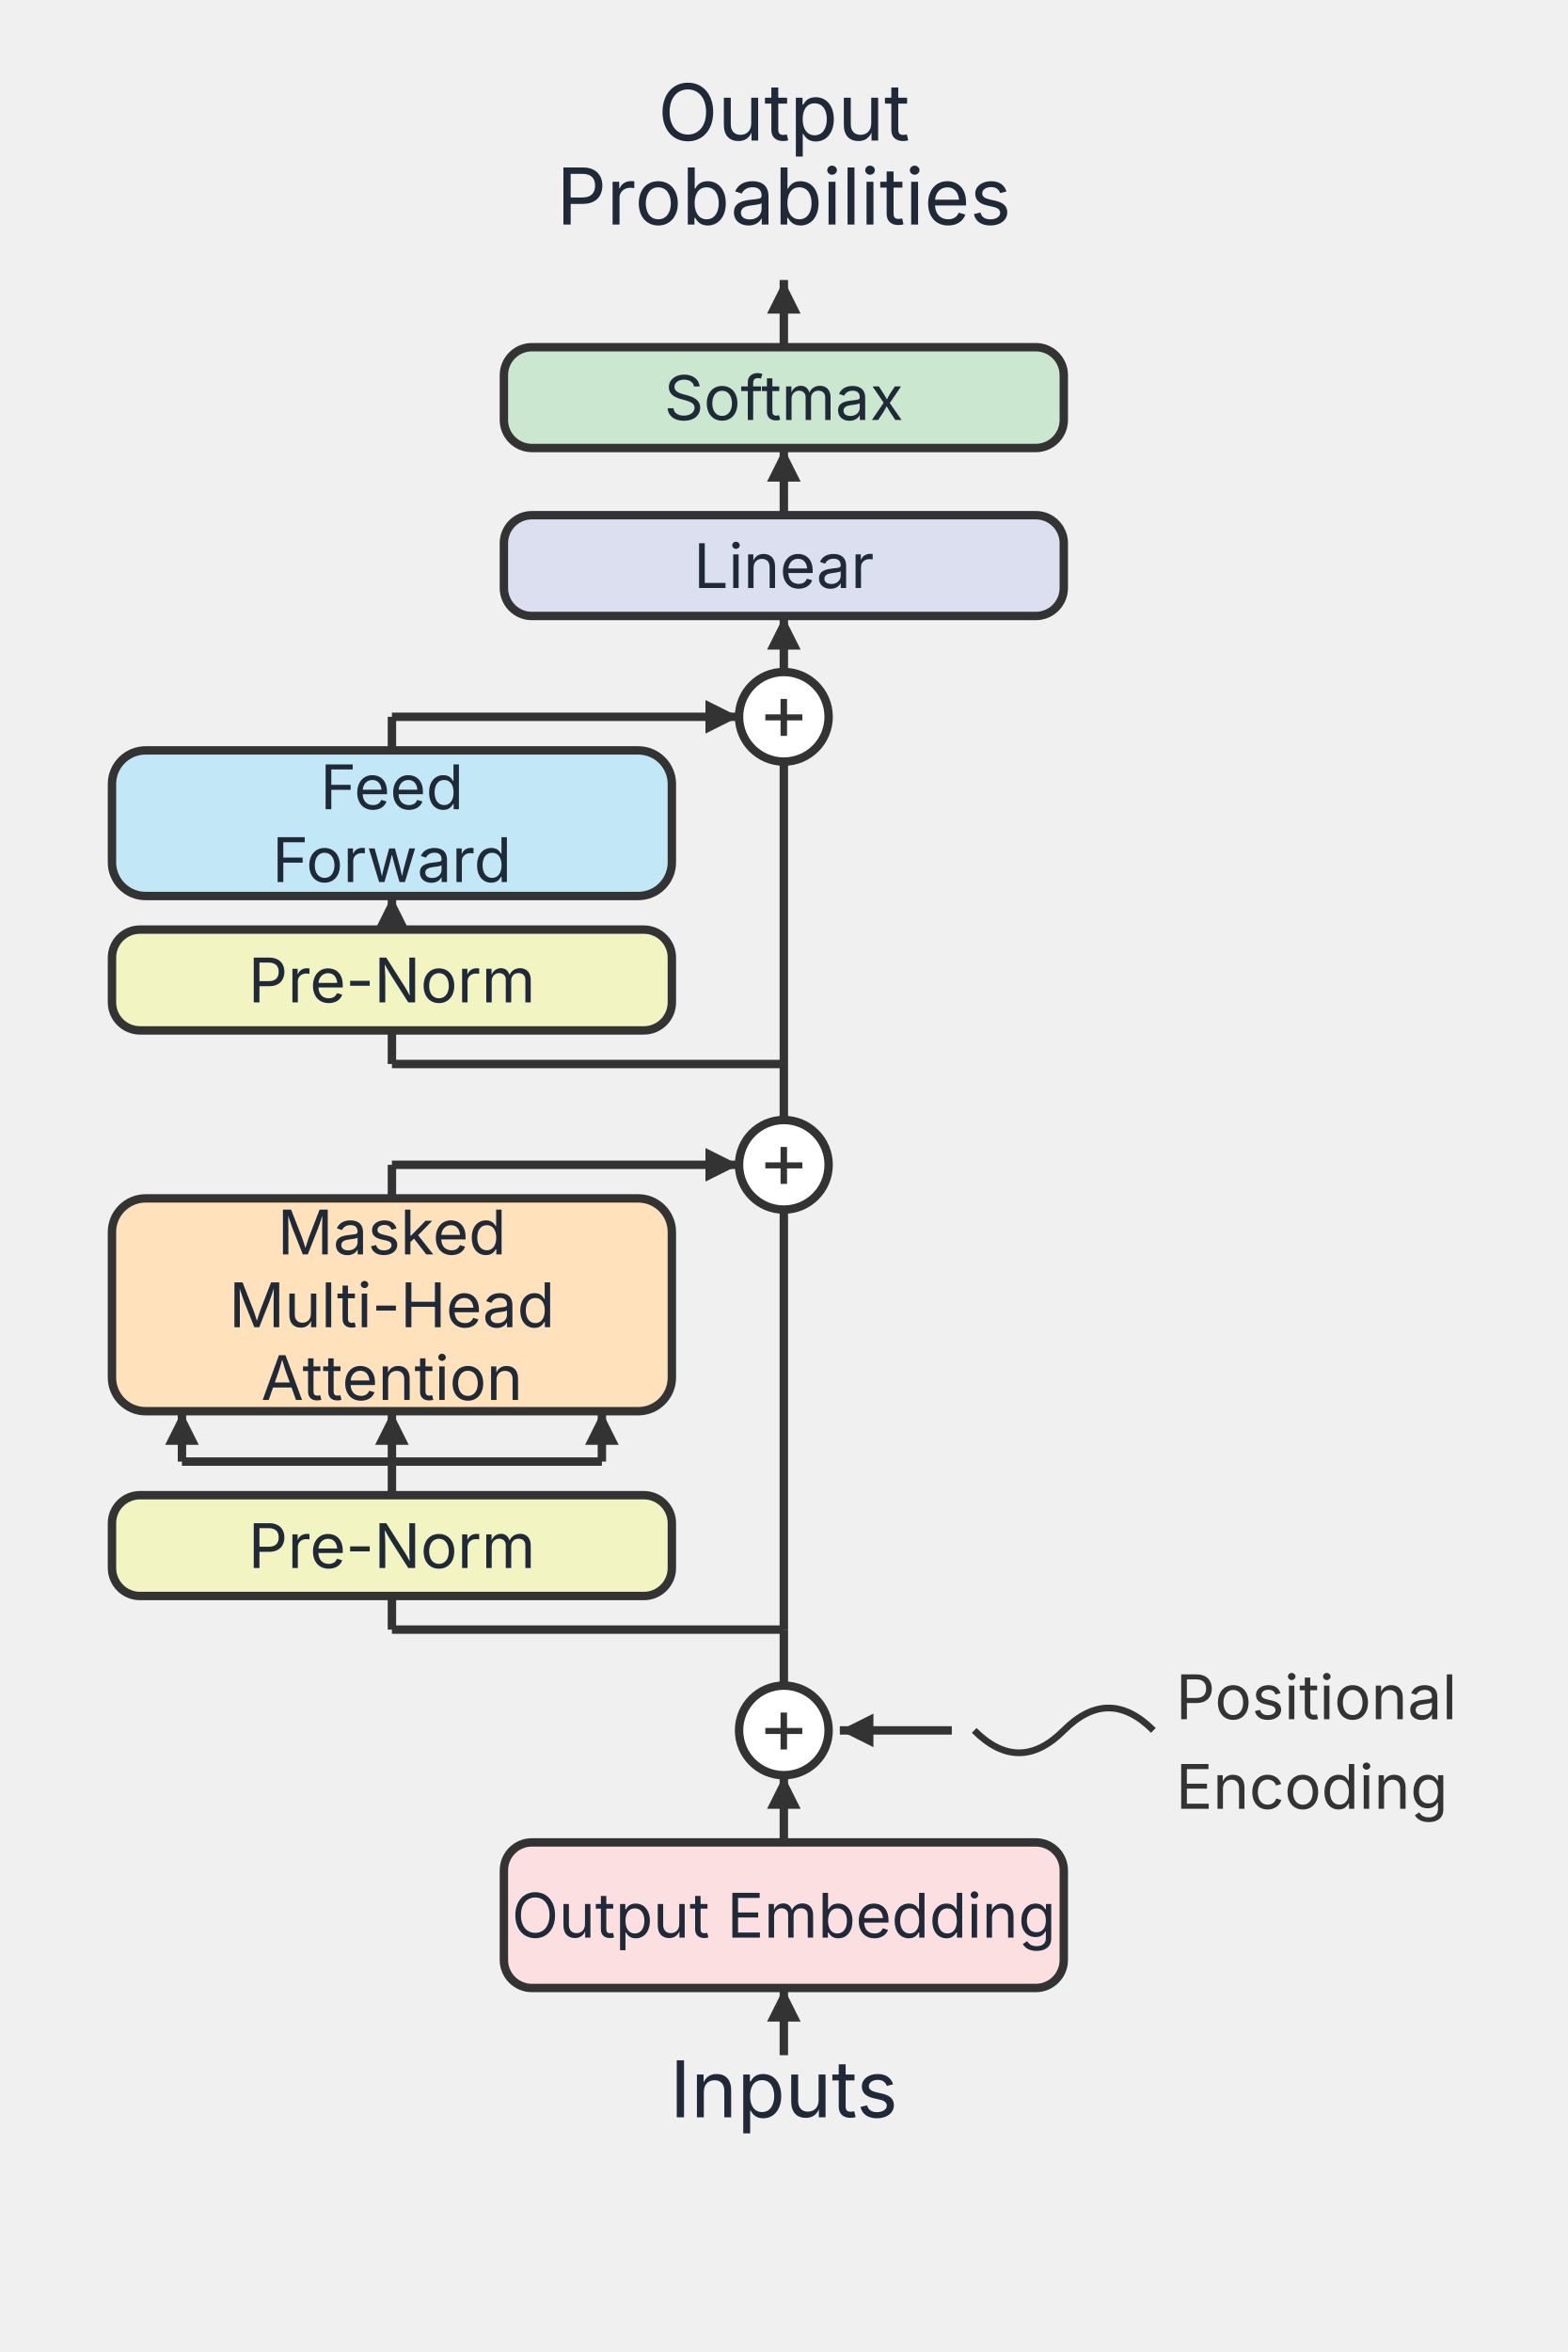
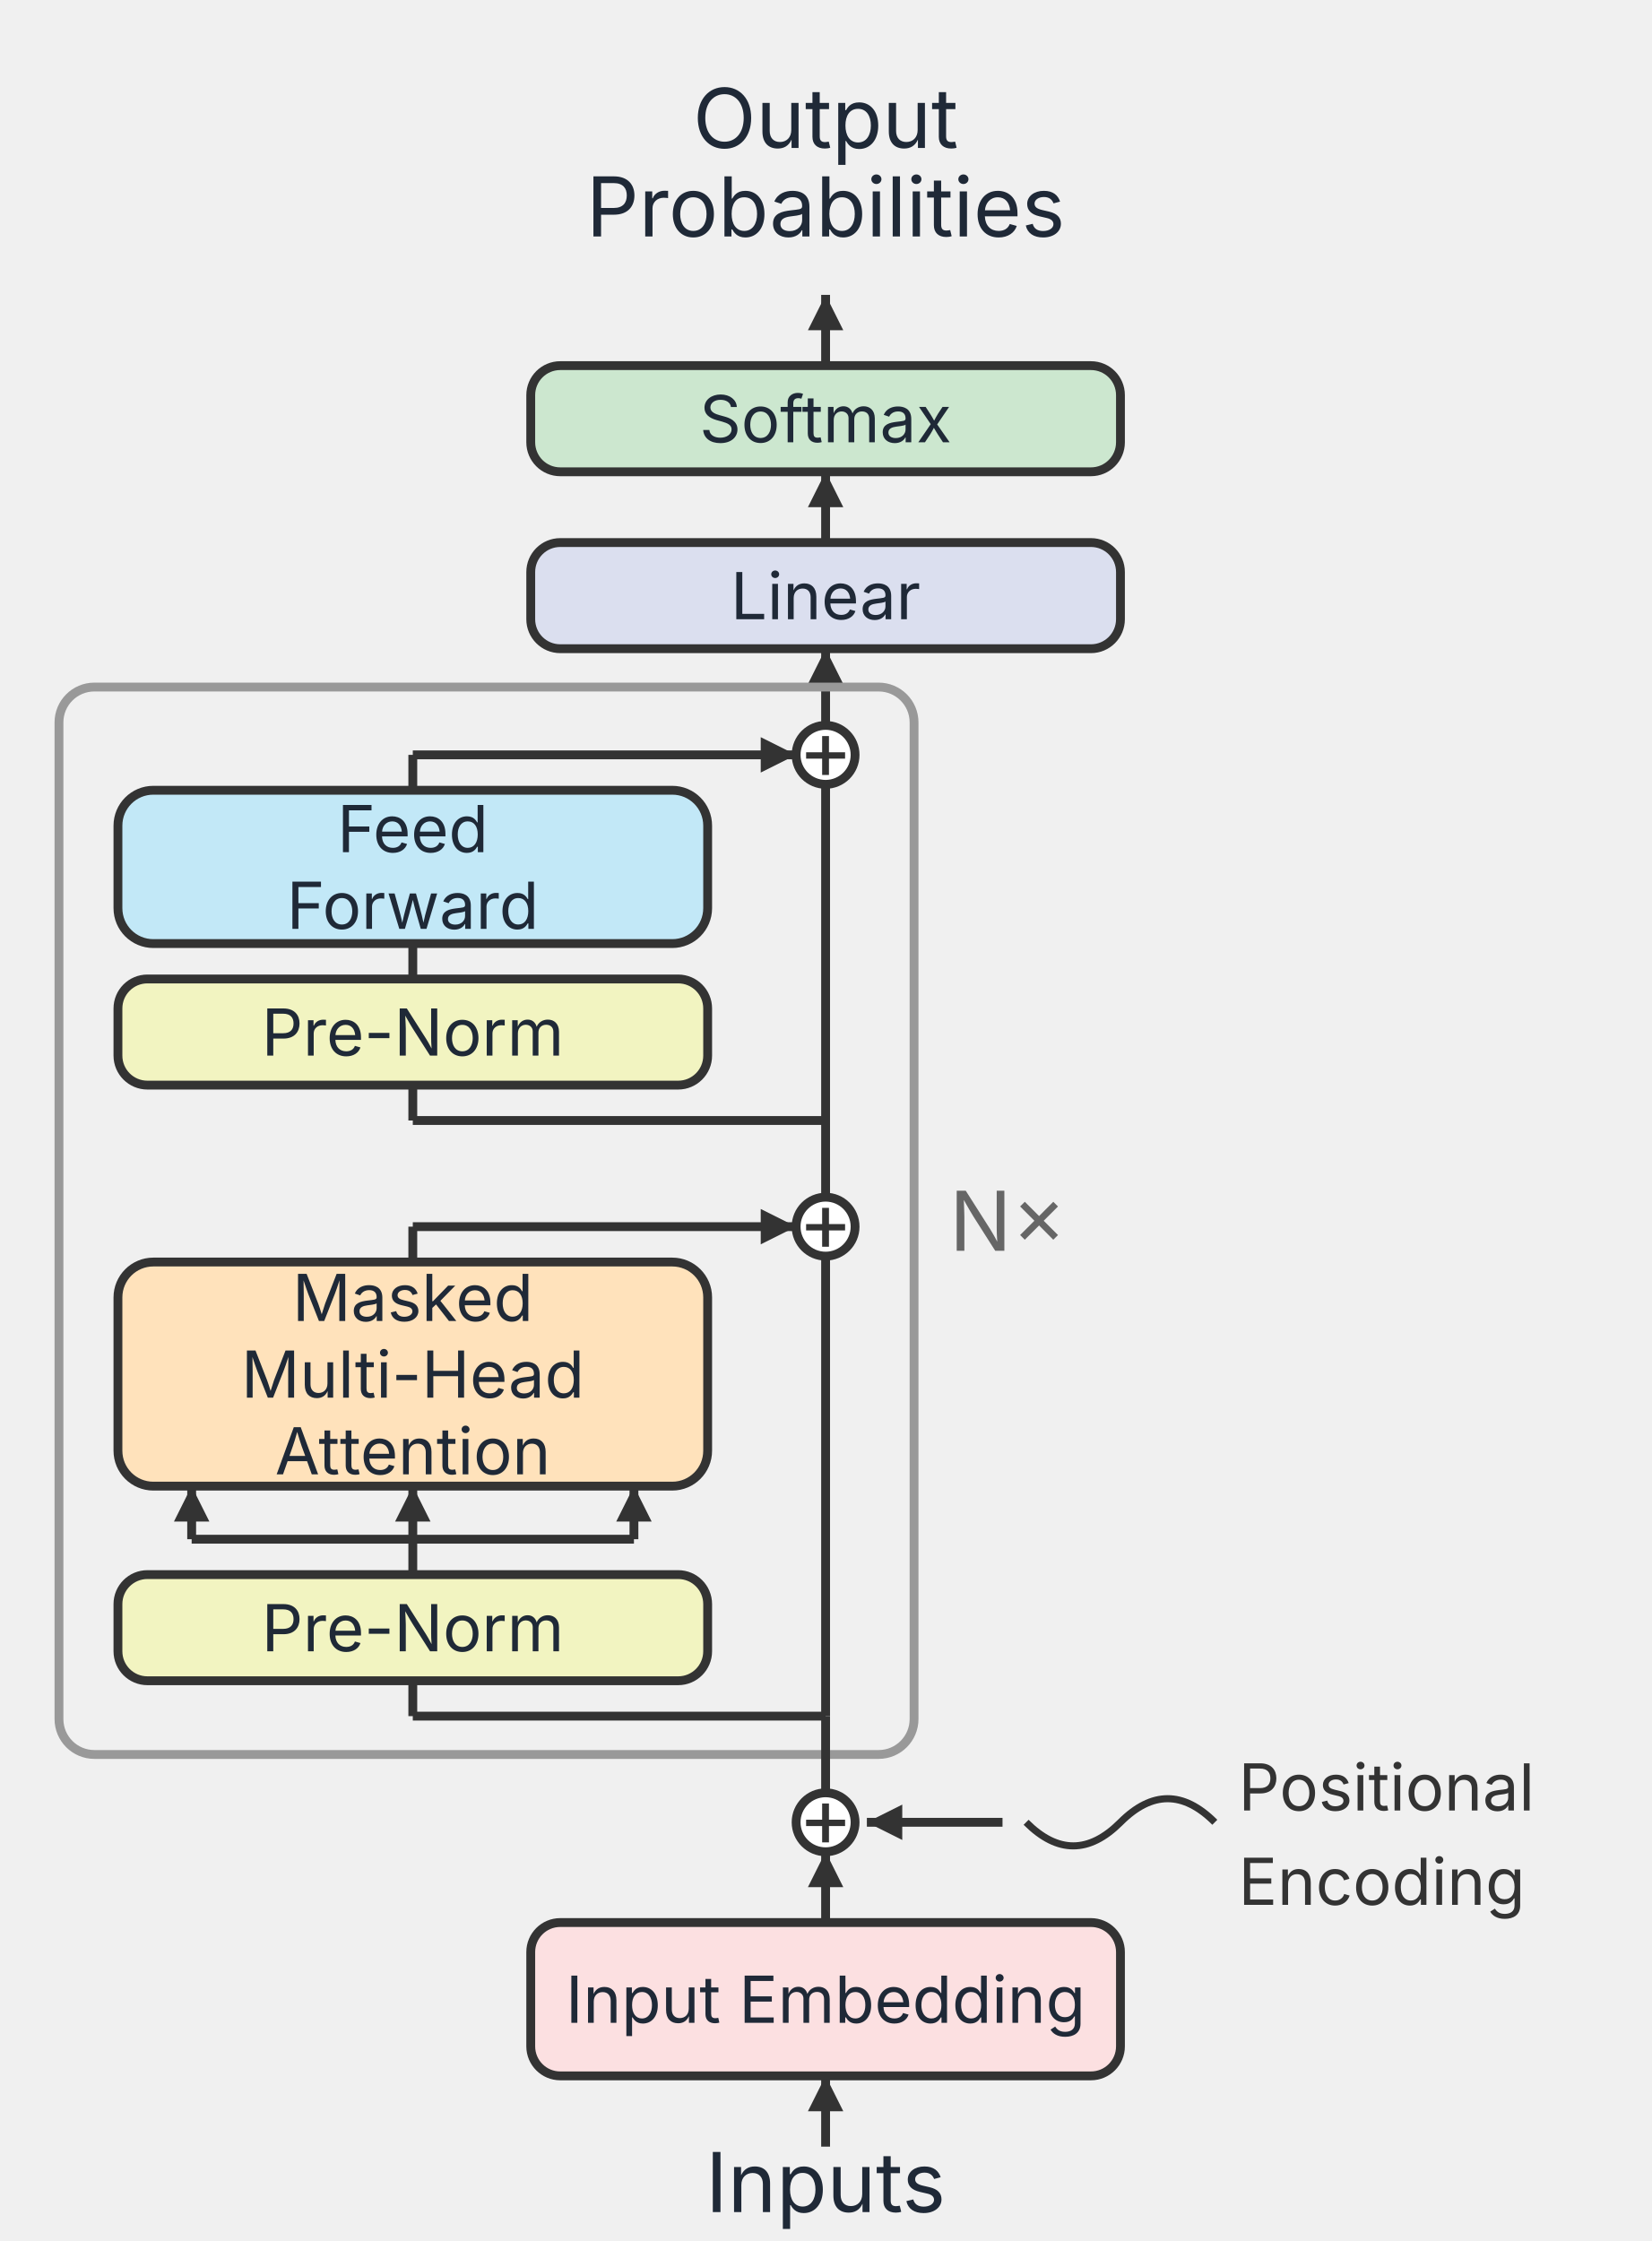
- <svg xmlns="http://www.w3.org/2000/svg" baseProfile="full" height="420px" version="1.1" viewBox="0 0 280 420" width="280px">
+ <svg xmlns="http://www.w3.org/2000/svg" baseProfile="full" height="380px" version="1.1" viewBox="0 0 280 380" width="280px">
  <defs>
    <marker id="arrowhead" markerHeight="4" markerWidth="4" orient="auto" refX="4" refY="2.0">
      <polygon fill="#374151" points="0,0 4,2.0 0,4" />
    </marker>
    <marker id="arrowhead_333333" markerHeight="4" markerWidth="4" orient="auto" refX="4" refY="2.0">
      <polygon fill="#333333" points="0,0 4,2.0 0,4" />
    </marker>
  </defs>
  <text dominant-baseline="central" fill="#1F2937" font-family="Inter, Segoe UI, Helvetica, Arial, sans-serif" font-size="14px" text-anchor="middle" x="140" y="20">Output</text>
  <text dominant-baseline="central" fill="#1F2937" font-family="Inter, Segoe UI, Helvetica, Arial, sans-serif" font-size="14px" text-anchor="middle" x="140" y="35">Probabilities</text>
  <line marker-end="url(#arrowhead_333333)" stroke="#333333" stroke-width="1.5" x1="140" x2="140" y1="62" y2="50" />
  <rect fill="#cce7cf" height="18" rx="5" ry="5" stroke="#333333" stroke-width="1.5" width="100" x="90.0" y="62" />
  <text dominant-baseline="central" fill="#1F2937" font-family="Inter, Segoe UI, Helvetica, Arial, sans-serif" font-size="11px" text-anchor="middle" x="140.0" y="71.0">Softmax</text>
  <line marker-end="url(#arrowhead_333333)" stroke="#333333" stroke-width="1.5" x1="140" x2="140" y1="92" y2="80" />
  <rect fill="#dbdfef" height="18" rx="5" ry="5" stroke="#333333" stroke-width="1.5" width="100" x="90.0" y="92" />
  <text dominant-baseline="central" fill="#1F2937" font-family="Inter, Segoe UI, Helvetica, Arial, sans-serif" font-size="11px" text-anchor="middle" x="140.0" y="101.0">Linear</text>
-   <line marker-end="url(#arrowhead_333333)" stroke="#333333" stroke-width="1.5" x1="140" x2="140" y1="120" y2="110" />
-   <circle cx="140" cy="128" fill="white" r="8" stroke="#333333" stroke-width="1.5" />
+   <line marker-end="url(#arrowhead_333333)" stroke="#333333" stroke-width="1.5" x1="140" x2="140" y1="123" y2="110" />
+   <circle cx="140" cy="128" fill="white" r="5" stroke="#333333" stroke-width="1.5" />
  <text dominant-baseline="central" fill="#333333" font-family="Inter, Segoe UI, Helvetica, Arial, sans-serif" font-size="14px" text-anchor="middle" x="140" y="127">+</text>
  <rect fill="#c2e8f7" height="26" rx="6" ry="6" stroke="#333333" stroke-width="1.5" width="100" x="20.0" y="134" />
  <text dominant-baseline="central" fill="#1F2937" font-family="Inter, Segoe UI, Helvetica, Arial, sans-serif" font-size="11px" text-anchor="middle" x="70" y="140.5">Feed</text>
  <text dominant-baseline="central" fill="#1F2937" font-family="Inter, Segoe UI, Helvetica, Arial, sans-serif" font-size="11px" text-anchor="middle" x="70" y="153.5">Forward</text>
  <line stroke="#333333" stroke-width="1.5" x1="70" x2="70" y1="134" y2="128" />
-   <line marker-end="url(#arrowhead_333333)" stroke="#333333" stroke-width="1.5" x1="70" x2="132" y1="128" y2="128" />
+   <line marker-end="url(#arrowhead_333333)" stroke="#333333" stroke-width="1.5" x1="70" x2="135" y1="128" y2="128" />
  <rect fill="#f2f4c1" height="18" rx="5" ry="5" stroke="#333333" stroke-width="1.5" width="100" x="20.0" y="166" />
  <text dominant-baseline="central" fill="#1F2937" font-family="Inter, Segoe UI, Helvetica, Arial, sans-serif" font-size="11px" text-anchor="middle" x="70.0" y="175.0">Pre-Norm</text>
-   <line marker-end="url(#arrowhead_333333)" stroke="#333333" stroke-width="1.5" x1="70" x2="70" y1="166" y2="160" />
-   <line stroke="#333333" stroke-width="1.5" x1="140" x2="140" y1="136" y2="190" />
+   <line stroke="#333333" stroke-width="1.5" x1="70" x2="70" y1="166" y2="160" />
+   <line stroke="#333333" stroke-width="1.5" x1="140" x2="140" y1="133" y2="190" />
  <line stroke="#333333" stroke-width="1.5" x1="70" x2="140" y1="190" y2="190" />
  <line stroke="#333333" stroke-width="1.5" x1="70" x2="70" y1="190" y2="184" />
-   <line stroke="#333333" stroke-width="1.5" x1="140" x2="140" y1="190" y2="200" />
-   <circle cx="140" cy="208" fill="white" r="8" stroke="#333333" stroke-width="1.5" />
+   <line stroke="#333333" stroke-width="1.5" x1="140" x2="140" y1="190" y2="203" />
+   <circle cx="140" cy="208" fill="white" r="5" stroke="#333333" stroke-width="1.5" />
  <text dominant-baseline="central" fill="#333333" font-family="Inter, Segoe UI, Helvetica, Arial, sans-serif" font-size="14px" text-anchor="middle" x="140" y="207">+</text>
  <rect fill="#ffe2bb" height="38" rx="6" ry="6" stroke="#333333" stroke-width="1.5" width="100" x="20.0" y="214" />
  <text dominant-baseline="central" fill="#1F2937" font-family="Inter, Segoe UI, Helvetica, Arial, sans-serif" font-size="11px" text-anchor="middle" x="70" y="220.0">Masked</text>
  <text dominant-baseline="central" fill="#1F2937" font-family="Inter, Segoe UI, Helvetica, Arial, sans-serif" font-size="11px" text-anchor="middle" x="70" y="233.0">Multi-Head</text>
  <text dominant-baseline="central" fill="#1F2937" font-family="Inter, Segoe UI, Helvetica, Arial, sans-serif" font-size="11px" text-anchor="middle" x="70" y="246.0">Attention</text>
  <line stroke="#333333" stroke-width="1.5" x1="70" x2="70" y1="214" y2="208" />
-   <line marker-end="url(#arrowhead_333333)" stroke="#333333" stroke-width="1.5" x1="70" x2="132" y1="208" y2="208" />
+   <line marker-end="url(#arrowhead_333333)" stroke="#333333" stroke-width="1.5" x1="70" x2="135" y1="208" y2="208" />
  <line stroke="#333333" stroke-width="1.5" x1="70" x2="32.5" y1="261.0" y2="261.0" />
  <line stroke="#333333" stroke-width="1.5" x1="70" x2="107.5" y1="261.0" y2="261.0" />
  <line marker-end="url(#arrowhead_333333)" stroke="#333333" stroke-width="1.5" x1="32.5" x2="32.5" y1="261.0" y2="252" />
  <line marker-end="url(#arrowhead_333333)" stroke="#333333" stroke-width="1.5" x1="107.5" x2="107.5" y1="261.0" y2="252" />
  <rect fill="#f2f4c1" height="18" rx="5" ry="5" stroke="#333333" stroke-width="1.5" width="100" x="20.0" y="267.0" />
  <text dominant-baseline="central" fill="#1F2937" font-family="Inter, Segoe UI, Helvetica, Arial, sans-serif" font-size="11px" text-anchor="middle" x="70.0" y="276.0">Pre-Norm</text>
  <line marker-end="url(#arrowhead_333333)" stroke="#333333" stroke-width="1.5" x1="70" x2="70" y1="267.0" y2="252" />
-   <line stroke="#333333" stroke-width="1.5" x1="140" x2="140" y1="216" y2="291.0" />
+   <line stroke="#333333" stroke-width="1.5" x1="140" x2="140" y1="213" y2="291.0" />
  <line stroke="#333333" stroke-width="1.5" x1="70" x2="140" y1="291.0" y2="291.0" />
  <line stroke="#333333" stroke-width="1.5" x1="70" x2="70" y1="291.0" y2="285.0" />
+   <rect fill="none" height="181.0" rx="6" stroke="#999" stroke-width="1.5" width="145.0" x="10.0" y="116.5" />
+   <text dominant-baseline="central" fill="#666666" font-family="Inter, Segoe UI, Helvetica, Arial, sans-serif" font-size="14px" text-anchor="start" x="161.0" y="207.0">N×</text>
  <line stroke="#333333" stroke-width="1.5" x1="140" x2="140" y1="291.0" y2="309.0" />
-   <circle cx="140" cy="309.0" fill="white" r="8" stroke="#333333" stroke-width="1.5" />
+   <circle cx="140" cy="309.0" fill="white" r="5" stroke="#333333" stroke-width="1.5" />
  <text dominant-baseline="central" fill="#333333" font-family="Inter, Segoe UI, Helvetica, Arial, sans-serif" font-size="14px" text-anchor="middle" x="140" y="308.0">+</text>
  <text dominant-baseline="central" fill="#333333" font-family="Inter, Segoe UI, Helvetica, Arial, sans-serif" font-size="11px" text-anchor="start" x="210" y="303.0">Positional</text>
  <text dominant-baseline="central" fill="#333333" font-family="Inter, Segoe UI, Helvetica, Arial, sans-serif" font-size="11px" text-anchor="start" x="210" y="319.0">Encoding</text>
  <path d="M206,309.0 q-8,-8 -16,0 q-8,8 -16,0" fill="none" stroke="#333333" stroke-width="1.2" />
-   <line marker-end="url(#arrowhead_333333)" stroke="#333333" stroke-width="1.5" x1="170" x2="150" y1="309.0" y2="309.0" />
-   <line marker-end="url(#arrowhead_333333)" stroke="#333333" stroke-width="1.5" x1="140" x2="140" y1="329.0" y2="317.0" />
-   <rect fill="#fce0e1" height="26" rx="5" ry="5" stroke="#333333" stroke-width="1.5" width="100" x="90.0" y="329.0" />
-   <text dominant-baseline="central" fill="#1F2937" font-family="Inter, Segoe UI, Helvetica, Arial, sans-serif" font-size="11px" text-anchor="middle" x="140.0" y="342.0">Output Embedding</text>
-   <line marker-end="url(#arrowhead_333333)" stroke="#333333" stroke-width="1.5" x1="140" x2="140" y1="367.0" y2="355.0" />
-   <text dominant-baseline="central" fill="#1F2937" font-family="Inter, Segoe UI, Helvetica, Arial, sans-serif" font-size="14px" text-anchor="middle" x="140" y="373.0">Inputs</text>
+   <line marker-end="url(#arrowhead_333333)" stroke="#333333" stroke-width="1.5" x1="170" x2="147" y1="309.0" y2="309.0" />
+   <line marker-end="url(#arrowhead_333333)" stroke="#333333" stroke-width="1.5" x1="140" x2="140" y1="326.0" y2="314.0" />
+   <rect fill="#fce0e1" height="26" rx="5" ry="5" stroke="#333333" stroke-width="1.5" width="100" x="90.0" y="326.0" />
+   <text dominant-baseline="central" fill="#1F2937" font-family="Inter, Segoe UI, Helvetica, Arial, sans-serif" font-size="11px" text-anchor="middle" x="140.0" y="339.0">Input Embedding</text>
+   <line marker-end="url(#arrowhead_333333)" stroke="#333333" stroke-width="1.5" x1="140" x2="140" y1="364.0" y2="352.0" />
+   <text dominant-baseline="central" fill="#1F2937" font-family="Inter, Segoe UI, Helvetica, Arial, sans-serif" font-size="14px" text-anchor="middle" x="140" y="370.0">Inputs</text>
</svg>
